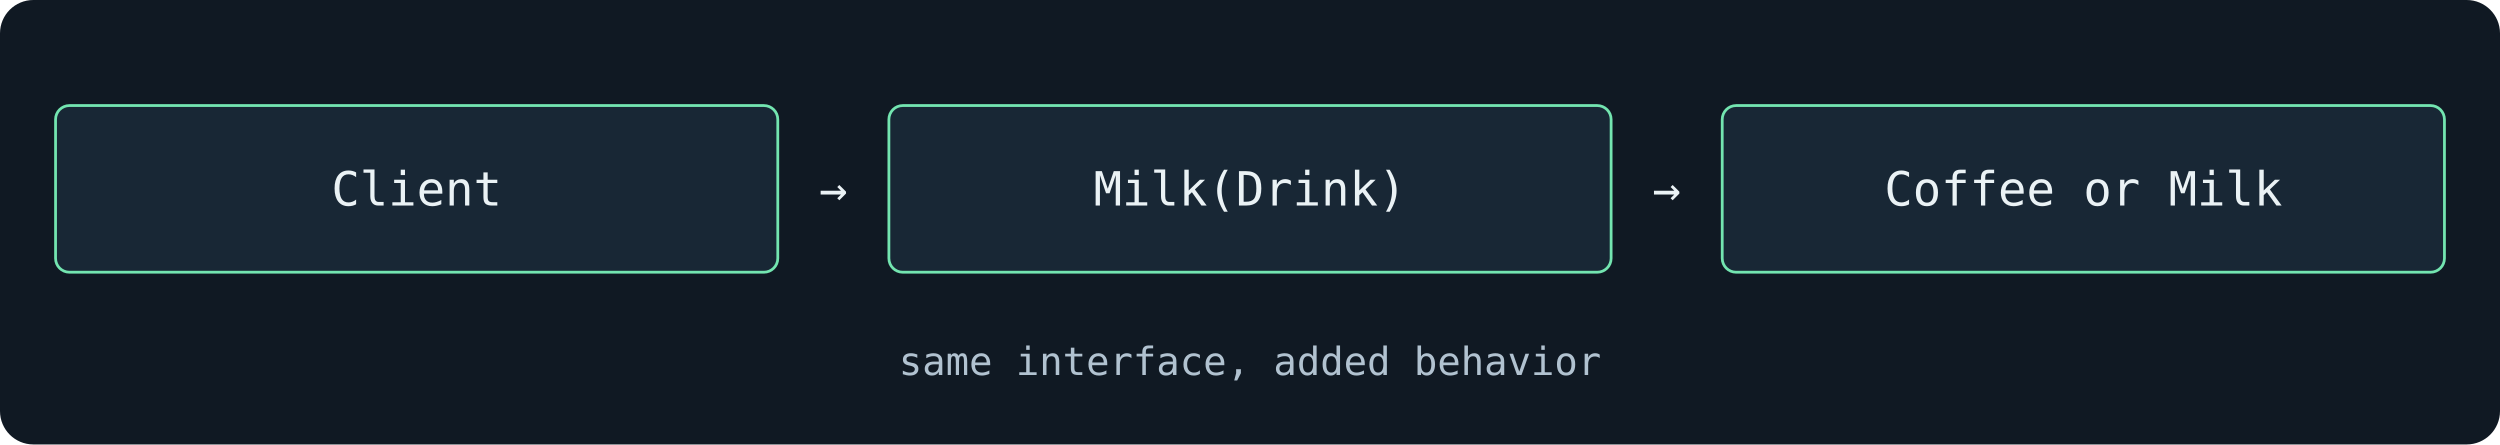
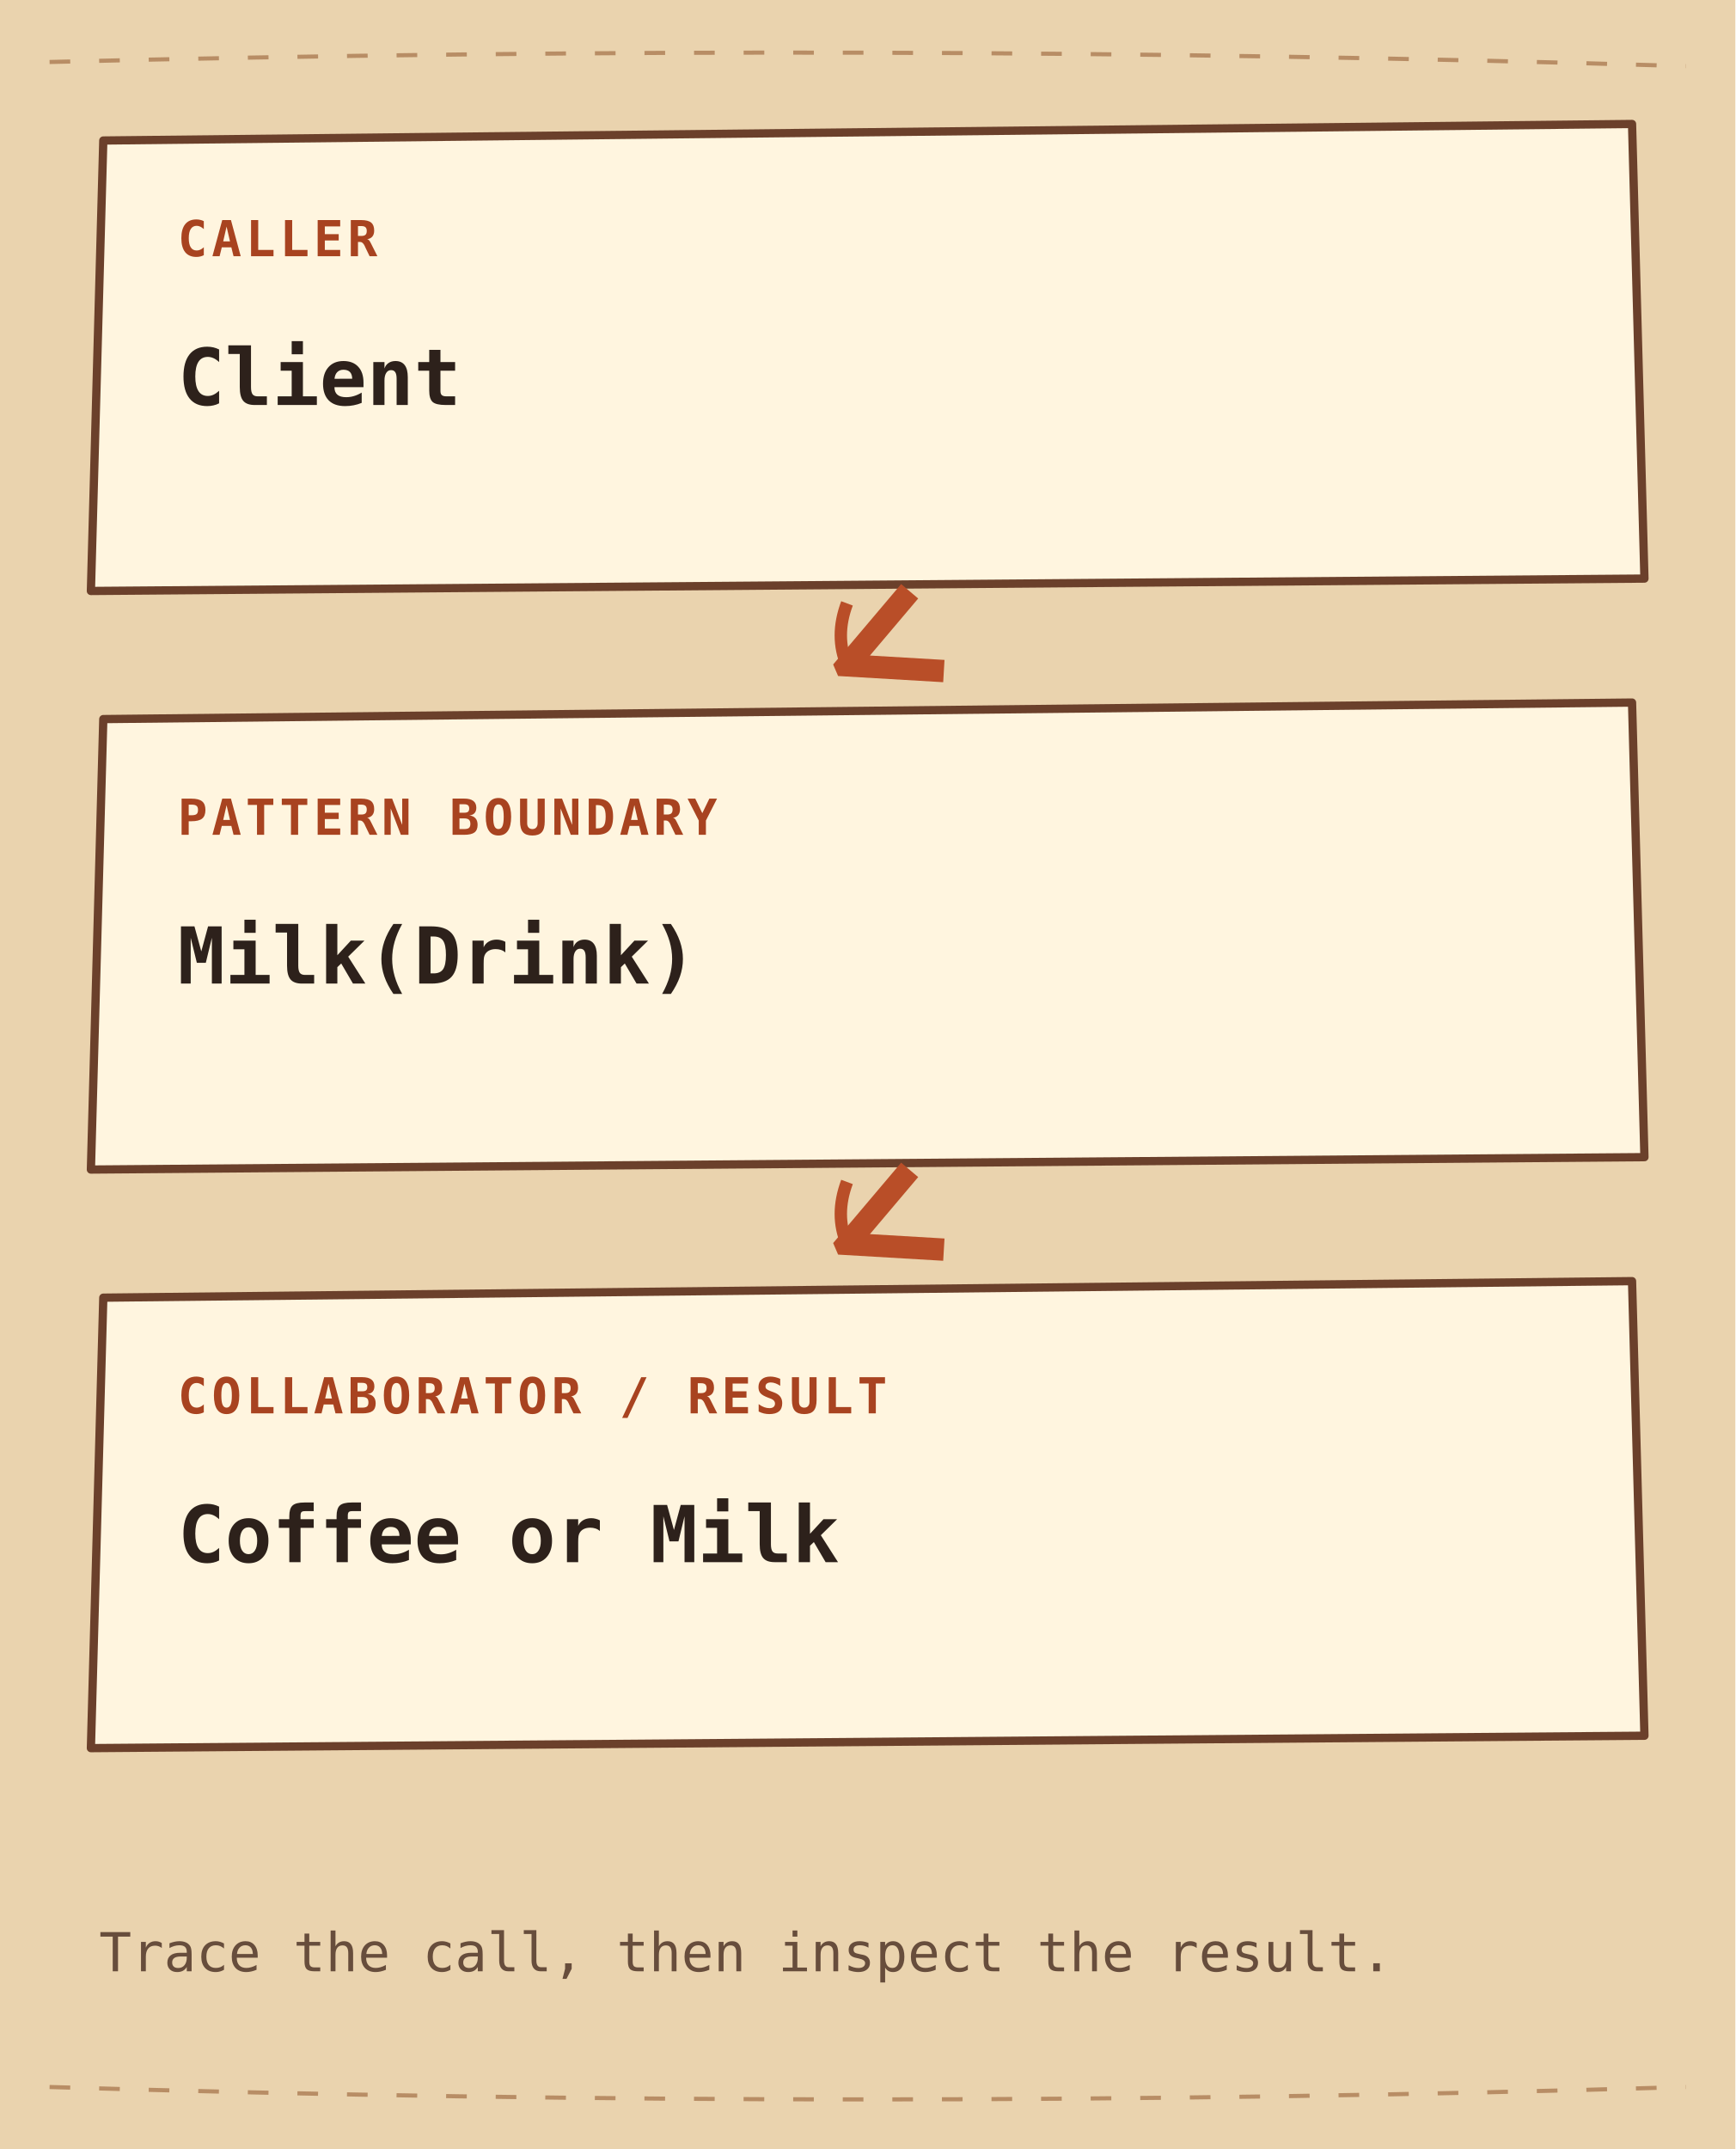
- <svg xmlns="http://www.w3.org/2000/svg" viewBox="0 0 900 160" role="img" aria-labelledby="title desc">
-   <rect width="900" height="160" rx="12" fill="#101923" />
-   <g font-family="monospace" font-size="17" text-anchor="middle" fill="#eaf2f5">
-     <rect x="20" y="38" width="260" height="60" rx="5" fill="#182735" stroke="#73e5b0" />
-     <text x="150" y="74">Client</text>
-     <rect x="320" y="38" width="260" height="60" rx="5" fill="#182735" stroke="#73e5b0" />
-     <text x="450" y="74">Milk(Drink)</text>
-     <rect x="620" y="38" width="260" height="60" rx="5" fill="#182735" stroke="#73e5b0" />
-     <text x="750" y="74">Coffee or Milk</text>
-     <text x="300" y="74">→</text>
-     <text x="600" y="74">→</text>
-     <text x="450" y="135" font-size="14" fill="#b1c2d0">same interface, added behavior</text>
-   </g>
+ <svg xmlns="http://www.w3.org/2000/svg" viewBox="0 0 420 520" role="img" aria-labelledby="title desc">
+   <defs>
+     <marker id="arrow" markerWidth="9" markerHeight="9" refX="4.5" refY="8" orient="auto">
+       <path d="M1 1 L4.5 8 L8 1" fill="none" stroke="#b94e28" stroke-width="1.8" />
+     </marker>
+   </defs>
+   <style>.role{font:700 12px ui-monospace,monospace;letter-spacing:1px;fill:#a84320}.name{font:600 19px ui-monospace,monospace;fill:#2d211b}.note{font:13px ui-monospace,monospace;fill:#674d3c}</style>
+   <rect width="420" height="520" fill="#ead3ae" />
+   <path d="M12 15 Q210 10 408 16 M12 505 Q210 511 408 505" fill="none" stroke="#b88d65" stroke-width="1" stroke-dasharray="5 7" />
+   <path d="M25 34 L395 30 L398 140 L22 143 Z" fill="#fff5df" stroke="#6b402b" stroke-width="2" stroke-linejoin="round" />
+   <text x="43" y="62" class="role">CALLER</text>
+   <text x="43" y="98" class="name">Client</text>
+   <path d="M205 146 q-3 8 0 15" fill="none" stroke="#b94e28" stroke-width="3" marker-end="url(#arrow)" />
+   <path d="M25 174 L395 170 L398 280 L22 283 Z" fill="#fff5df" stroke="#6b402b" stroke-width="2" stroke-linejoin="round" />
+   <text x="43" y="202" class="role">PATTERN BOUNDARY</text>
+   <text x="43" y="238" class="name">Milk(Drink)</text>
+   <path d="M205 286 q-3 8 0 15" fill="none" stroke="#b94e28" stroke-width="3" marker-end="url(#arrow)" />
+   <path d="M25 314 L395 310 L398 420 L22 423 Z" fill="#fff5df" stroke="#6b402b" stroke-width="2" stroke-linejoin="round" />
+   <text x="43" y="342" class="role">COLLABORATOR / RESULT</text>
+   <text x="43" y="378" class="name">Coffee or Milk</text>
+   <text x="24" y="477" class="note">Trace the call, then inspect the result.</text>
</svg>
